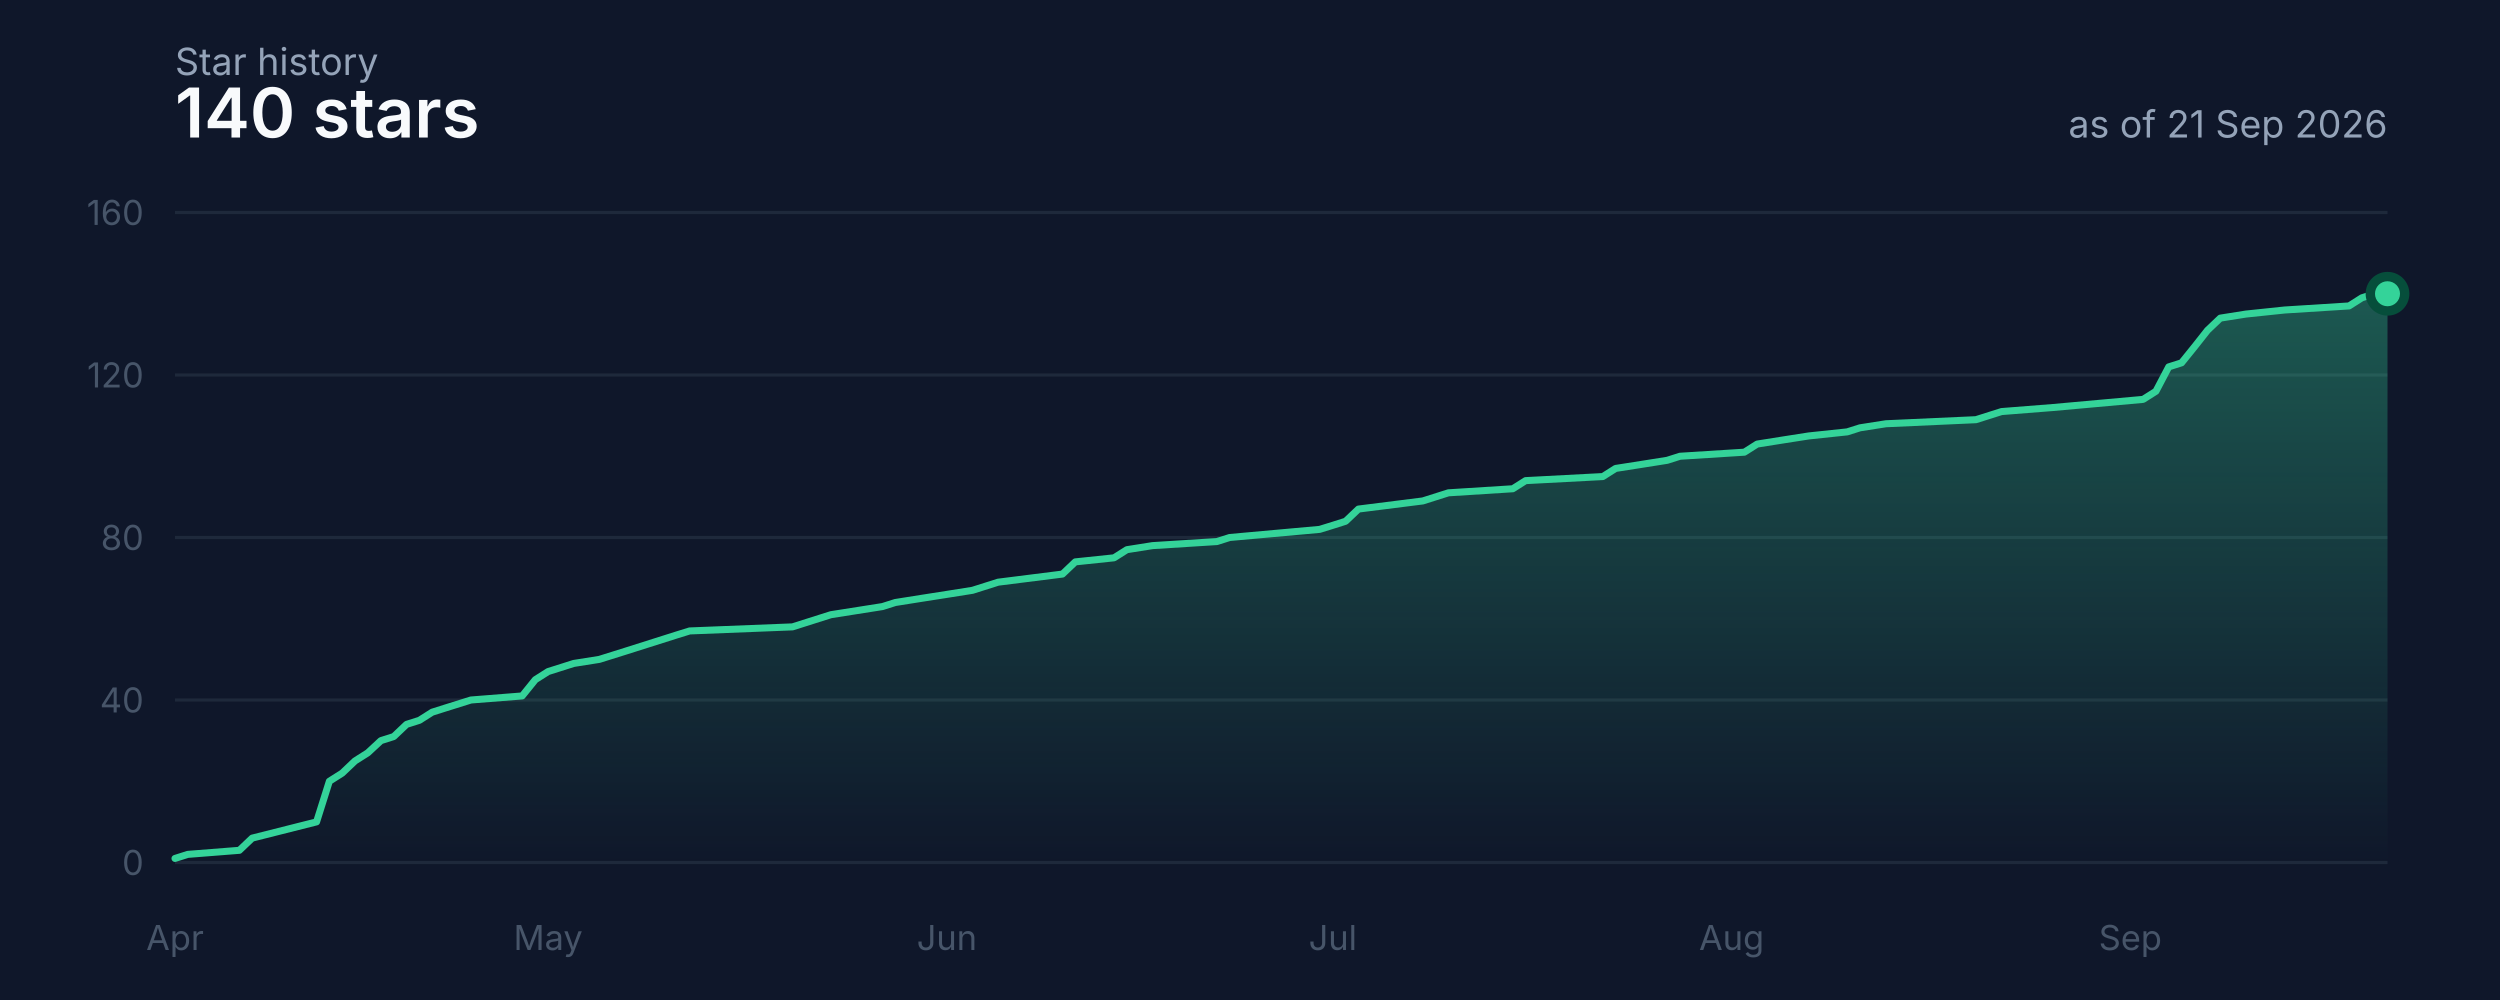
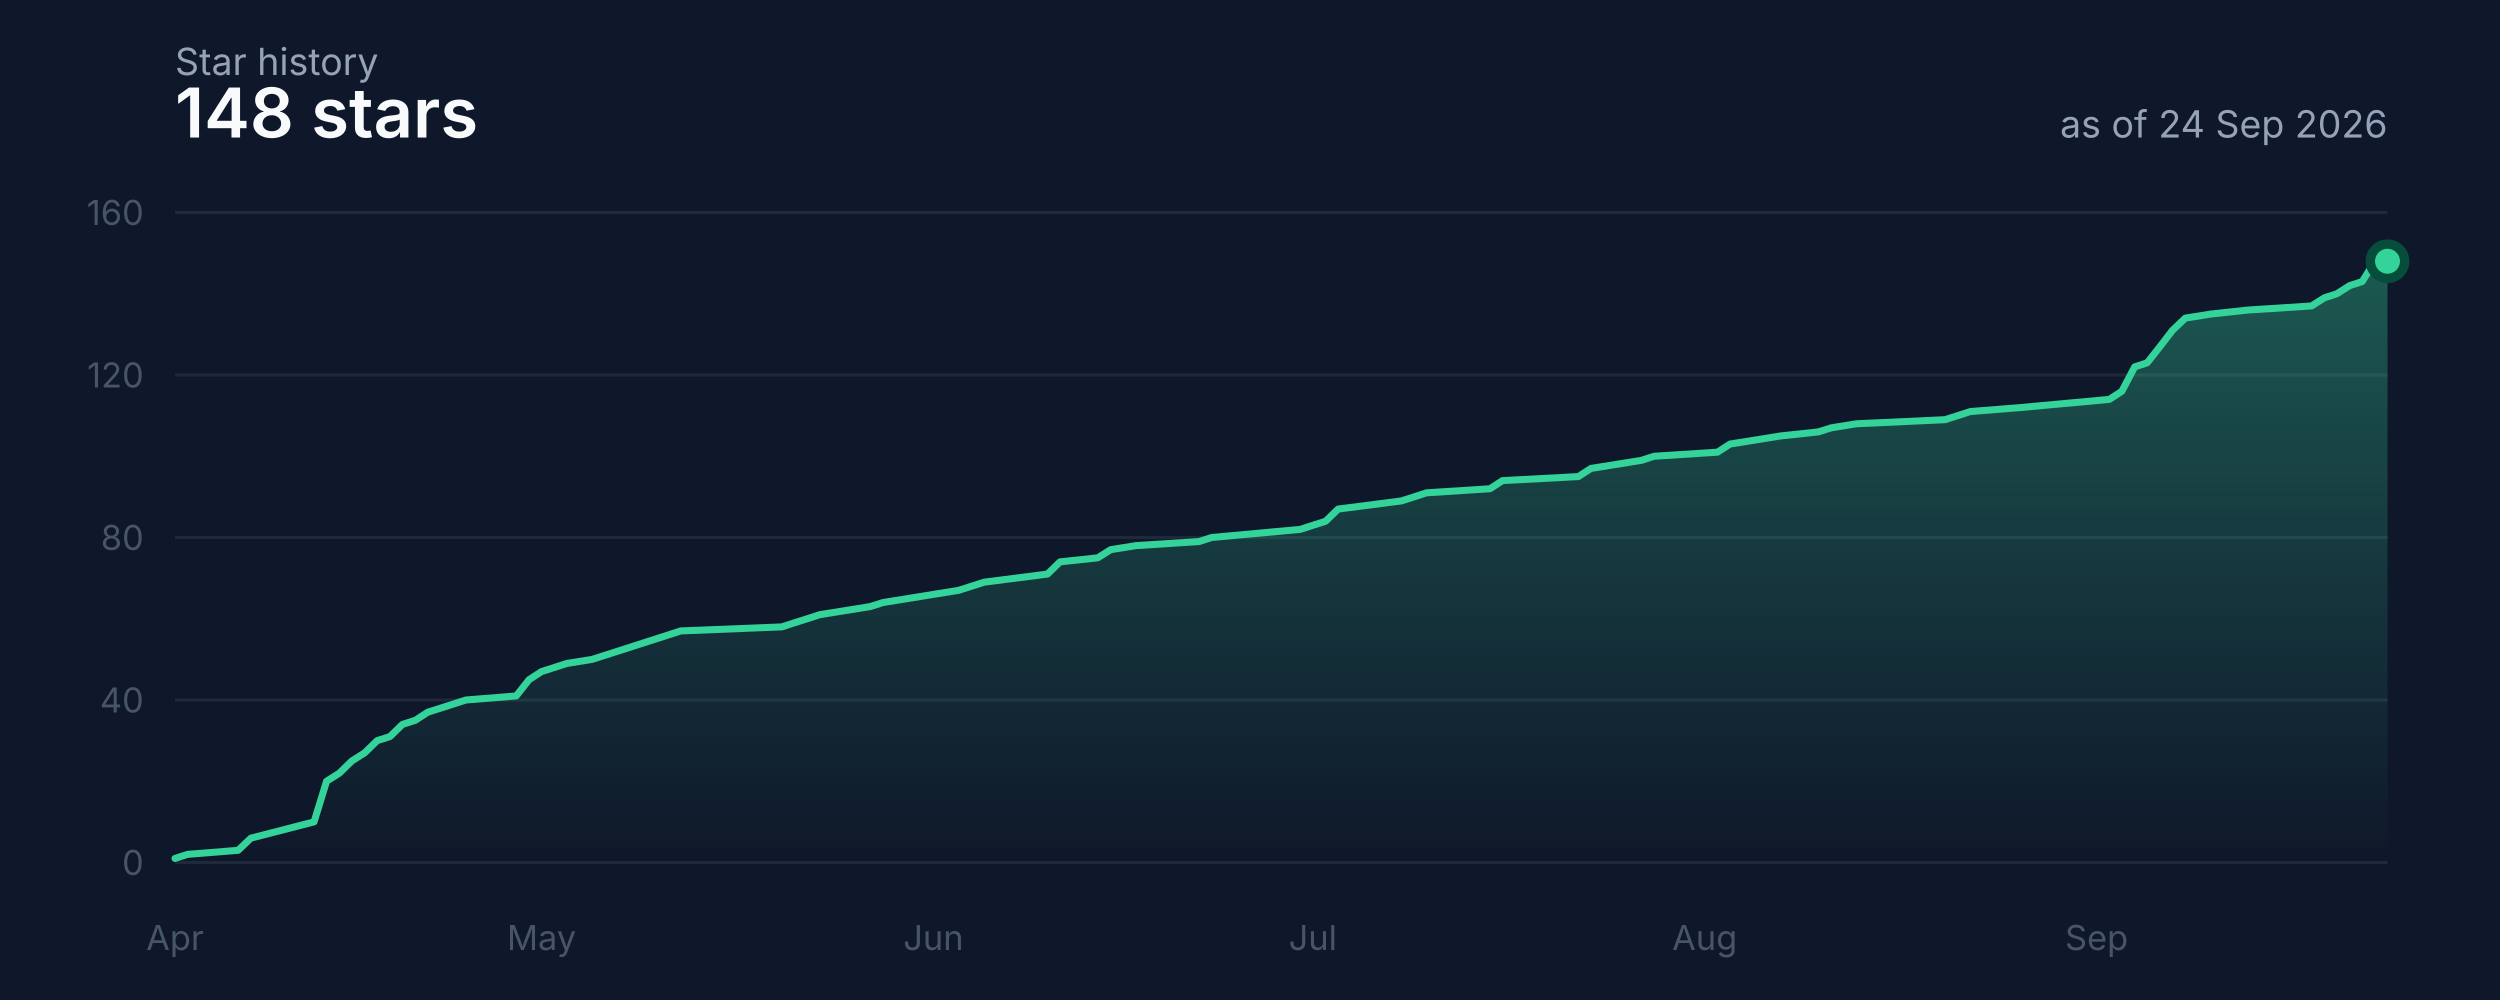
- <svg xmlns="http://www.w3.org/2000/svg" width="800" height="320" viewBox="0 0 800 320" role="img" aria-label="OpenSRE GitHub star history, 140 stars as of 2026-09-21">
+ <svg xmlns="http://www.w3.org/2000/svg" width="800" height="320" viewBox="0 0 800 320" role="img" aria-label="OpenSRE GitHub star history, 148 stars as of 2026-09-24">
  <rect width="100%" height="100%" fill="#0f172a" />
  <text x="56" y="24" fill="#94a3b8" font-family="ui-sans-serif, system-ui, -apple-system, sans-serif" font-size="12">Star history</text>
-   <text x="56" y="44" fill="#f8fafc" font-family="ui-sans-serif, system-ui, -apple-system, sans-serif" font-size="22" font-weight="600">140 stars</text>
-   <text x="764" y="44" fill="#94a3b8" font-family="ui-sans-serif, system-ui, -apple-system, sans-serif" font-size="12" text-anchor="end">as of 21 Sep 2026</text>
+   <text x="56" y="44" fill="#f8fafc" font-family="ui-sans-serif, system-ui, -apple-system, sans-serif" font-size="22" font-weight="600">148 stars</text>
+   <text x="764" y="44" fill="#94a3b8" font-family="ui-sans-serif, system-ui, -apple-system, sans-serif" font-size="12" text-anchor="end">as of 24 Sep 2026</text>
  <g font-family="ui-sans-serif, system-ui, -apple-system, sans-serif">
    <line x1="56" y1="276.0" x2="764" y2="276.0" stroke="#1e293b" stroke-width="1" />
    <text x="46" y="276.0" fill="#475569" font-size="11" text-anchor="end" dominant-baseline="middle">0</text>
    <line x1="56" y1="224.0" x2="764" y2="224.0" stroke="#1e293b" stroke-width="1" />
    <text x="46" y="224.0" fill="#475569" font-size="11" text-anchor="end" dominant-baseline="middle">40</text>
    <line x1="56" y1="172.0" x2="764" y2="172.0" stroke="#1e293b" stroke-width="1" />
    <text x="46" y="172.0" fill="#475569" font-size="11" text-anchor="end" dominant-baseline="middle">80</text>
    <line x1="56" y1="120.0" x2="764" y2="120.0" stroke="#1e293b" stroke-width="1" />
    <text x="46" y="120.0" fill="#475569" font-size="11" text-anchor="end" dominant-baseline="middle">120</text>
    <line x1="56" y1="68.0" x2="764" y2="68.0" stroke="#1e293b" stroke-width="1" />
    <text x="46" y="68.0" fill="#475569" font-size="11" text-anchor="end" dominant-baseline="middle">160</text>
    <text x="56.0" y="304" fill="#475569" font-size="11" text-anchor="middle">Apr</text>
-     <text x="175.4" y="304" fill="#475569" font-size="11" text-anchor="middle">May</text>
-     <text x="303.0" y="304" fill="#475569" font-size="11" text-anchor="middle">Jun</text>
-     <text x="426.5" y="304" fill="#475569" font-size="11" text-anchor="middle">Jul</text>
-     <text x="554.1" y="304" fill="#475569" font-size="11" text-anchor="middle">Aug</text>
-     <text x="681.7" y="304" fill="#475569" font-size="11" text-anchor="middle">Sep</text>
+     <text x="173.3" y="304" fill="#475569" font-size="11" text-anchor="middle">May</text>
+     <text x="298.7" y="304" fill="#475569" font-size="11" text-anchor="middle">Jun</text>
+     <text x="420.1" y="304" fill="#475569" font-size="11" text-anchor="middle">Jul</text>
+     <text x="545.5" y="304" fill="#475569" font-size="11" text-anchor="middle">Aug</text>
+     <text x="670.9" y="304" fill="#475569" font-size="11" text-anchor="middle">Sep</text>
  </g>
  <defs>
    <linearGradient id="fill-dark" x1="0" y1="0" x2="0" y2="1">
      <stop offset="0%" stop-color="#34d399" stop-opacity="0.35" />
      <stop offset="100%" stop-color="#34d399" stop-opacity="0" />
    </linearGradient>
  </defs>
-   <path d="M56.0,274.7 L60.1,273.4 L76.6,272.1 L80.7,268.2 L101.3,263.0 L105.4,250.0 L109.5,247.4 L113.6,243.5 L117.7,240.9 L121.9,237.0 L126.0,235.7 L130.1,231.8 L134.2,230.5 L138.3,227.9 L142.4,226.6 L150.7,224.0 L167.1,222.7 L171.3,217.5 L175.4,214.9 L183.6,212.3 L191.8,211.0 L200.1,208.4 L216.5,203.2 L220.7,201.9 L253.6,200.6 L257.7,199.3 L261.8,198.0 L265.9,196.7 L282.4,194.1 L286.5,192.8 L294.7,191.5 L303.0,190.2 L311.2,188.9 L319.4,186.3 L340.0,183.7 L344.1,179.8 L356.5,178.5 L360.6,175.9 L368.8,174.6 L389.4,173.3 L393.5,172.0 L422.3,169.4 L426.5,168.1 L430.6,166.8 L434.7,162.9 L455.3,160.3 L459.4,159.0 L463.5,157.7 L484.1,156.4 L488.2,153.8 L512.9,152.5 L517.0,149.9 L525.3,148.6 L533.5,147.3 L537.6,146.0 L558.2,144.7 L562.3,142.1 L570.5,140.8 L578.8,139.5 L591.1,138.2 L595.2,136.9 L603.5,135.6 L632.3,134.3 L640.5,131.7 L657.0,130.4 L685.8,127.8 L689.9,125.2 L694.0,117.4 L698.1,116.1 L702.3,110.9 L706.4,105.7 L710.5,101.8 L718.7,100.5 L731.1,99.2 L751.7,97.9 L755.8,95.3 L759.9,94.0 L764.0,94.0 L764.0,276.0 L56.0,276.0 Z" fill="url(#fill-dark)" />
-   <path d="M56.0,274.7 L60.1,273.4 L76.6,272.1 L80.7,268.2 L101.3,263.0 L105.4,250.0 L109.5,247.4 L113.6,243.5 L117.7,240.9 L121.9,237.0 L126.0,235.7 L130.1,231.8 L134.2,230.5 L138.3,227.9 L142.4,226.6 L150.7,224.0 L167.1,222.7 L171.3,217.5 L175.4,214.9 L183.6,212.3 L191.8,211.0 L200.1,208.4 L216.5,203.2 L220.7,201.9 L253.6,200.6 L257.7,199.3 L261.8,198.0 L265.9,196.7 L282.4,194.1 L286.5,192.8 L294.7,191.5 L303.0,190.2 L311.2,188.9 L319.4,186.3 L340.0,183.7 L344.1,179.8 L356.5,178.5 L360.6,175.9 L368.8,174.6 L389.4,173.3 L393.5,172.0 L422.3,169.4 L426.5,168.1 L430.6,166.8 L434.7,162.9 L455.3,160.3 L459.4,159.0 L463.5,157.7 L484.1,156.4 L488.2,153.8 L512.9,152.5 L517.0,149.9 L525.3,148.6 L533.5,147.3 L537.6,146.0 L558.2,144.7 L562.3,142.1 L570.5,140.8 L578.8,139.5 L591.1,138.2 L595.2,136.9 L603.5,135.6 L632.3,134.3 L640.5,131.7 L657.0,130.4 L685.8,127.8 L689.9,125.2 L694.0,117.4 L698.1,116.1 L702.3,110.9 L706.4,105.7 L710.5,101.8 L718.7,100.5 L731.1,99.2 L751.7,97.9 L755.8,95.3 L759.9,94.0 L764.0,94.0" fill="none" stroke="#34d399" stroke-width="2.25" stroke-linecap="round" stroke-linejoin="round" />
-   <circle cx="764.0" cy="94.0" r="7" fill="#064e3b" />
-   <circle cx="764.0" cy="94.0" r="4" fill="#34d399" />
+   <path d="M56.0,274.7 L60.0,273.4 L76.2,272.1 L80.3,268.2 L100.5,263.0 L104.5,250.0 L108.6,247.4 L112.6,243.5 L116.7,240.9 L120.7,237.0 L124.8,235.7 L128.8,231.8 L132.9,230.5 L136.9,227.9 L141.0,226.6 L149.1,224.0 L165.2,222.7 L169.3,217.5 L173.3,214.9 L181.4,212.3 L189.5,211.0 L197.6,208.4 L213.8,203.2 L217.8,201.9 L250.2,200.6 L254.2,199.3 L258.3,198.0 L262.3,196.7 L278.5,194.1 L282.6,192.8 L290.7,191.5 L298.7,190.2 L306.8,188.9 L314.9,186.3 L335.2,183.7 L339.2,179.8 L351.3,178.5 L355.4,175.9 L363.5,174.6 L383.7,173.3 L387.7,172.0 L416.1,169.4 L420.1,168.1 L424.2,166.8 L428.2,162.9 L448.4,160.3 L452.5,159.0 L456.5,157.7 L476.8,156.4 L480.8,153.8 L505.1,152.5 L509.1,149.9 L517.2,148.6 L525.3,147.3 L529.3,146.0 L549.6,144.7 L553.6,142.1 L561.7,140.8 L569.8,139.5 L581.9,138.2 L586.0,136.9 L594.1,135.6 L622.4,134.3 L630.5,131.7 L646.7,130.4 L675.0,127.8 L679.0,125.2 L683.1,117.4 L687.1,116.1 L691.2,110.9 L695.2,105.7 L699.3,101.8 L707.4,100.5 L719.5,99.2 L739.7,97.9 L743.8,95.3 L747.8,94.0 L751.9,91.4 L755.9,90.1 L760.0,83.6 L764.0,83.6 L764.0,276.0 L56.0,276.0 Z" fill="url(#fill-dark)" />
+   <path d="M56.0,274.7 L60.0,273.4 L76.2,272.1 L80.3,268.2 L100.5,263.0 L104.5,250.0 L108.6,247.4 L112.6,243.5 L116.7,240.9 L120.7,237.0 L124.8,235.7 L128.8,231.8 L132.9,230.5 L136.9,227.9 L141.0,226.6 L149.1,224.0 L165.2,222.7 L169.3,217.5 L173.3,214.9 L181.4,212.3 L189.5,211.0 L197.6,208.4 L213.8,203.2 L217.8,201.9 L250.2,200.6 L254.2,199.3 L258.3,198.0 L262.3,196.7 L278.5,194.1 L282.6,192.8 L290.7,191.5 L298.7,190.2 L306.8,188.9 L314.9,186.3 L335.2,183.7 L339.2,179.8 L351.3,178.5 L355.4,175.9 L363.5,174.6 L383.7,173.3 L387.7,172.0 L416.1,169.4 L420.1,168.1 L424.2,166.8 L428.2,162.9 L448.4,160.3 L452.5,159.0 L456.5,157.7 L476.8,156.4 L480.8,153.8 L505.1,152.5 L509.1,149.9 L517.2,148.6 L525.3,147.3 L529.3,146.0 L549.6,144.7 L553.6,142.1 L561.7,140.8 L569.8,139.5 L581.9,138.2 L586.0,136.9 L594.1,135.6 L622.4,134.3 L630.5,131.7 L646.7,130.4 L675.0,127.8 L679.0,125.2 L683.1,117.4 L687.1,116.1 L691.2,110.9 L695.2,105.7 L699.3,101.8 L707.4,100.5 L719.5,99.2 L739.7,97.9 L743.8,95.3 L747.8,94.0 L751.9,91.4 L755.9,90.1 L760.0,83.6 L764.0,83.6" fill="none" stroke="#34d399" stroke-width="2.25" stroke-linecap="round" stroke-linejoin="round" />
+   <circle cx="764.0" cy="83.6" r="7" fill="#064e3b" />
+   <circle cx="764.0" cy="83.6" r="4" fill="#34d399" />
</svg>
